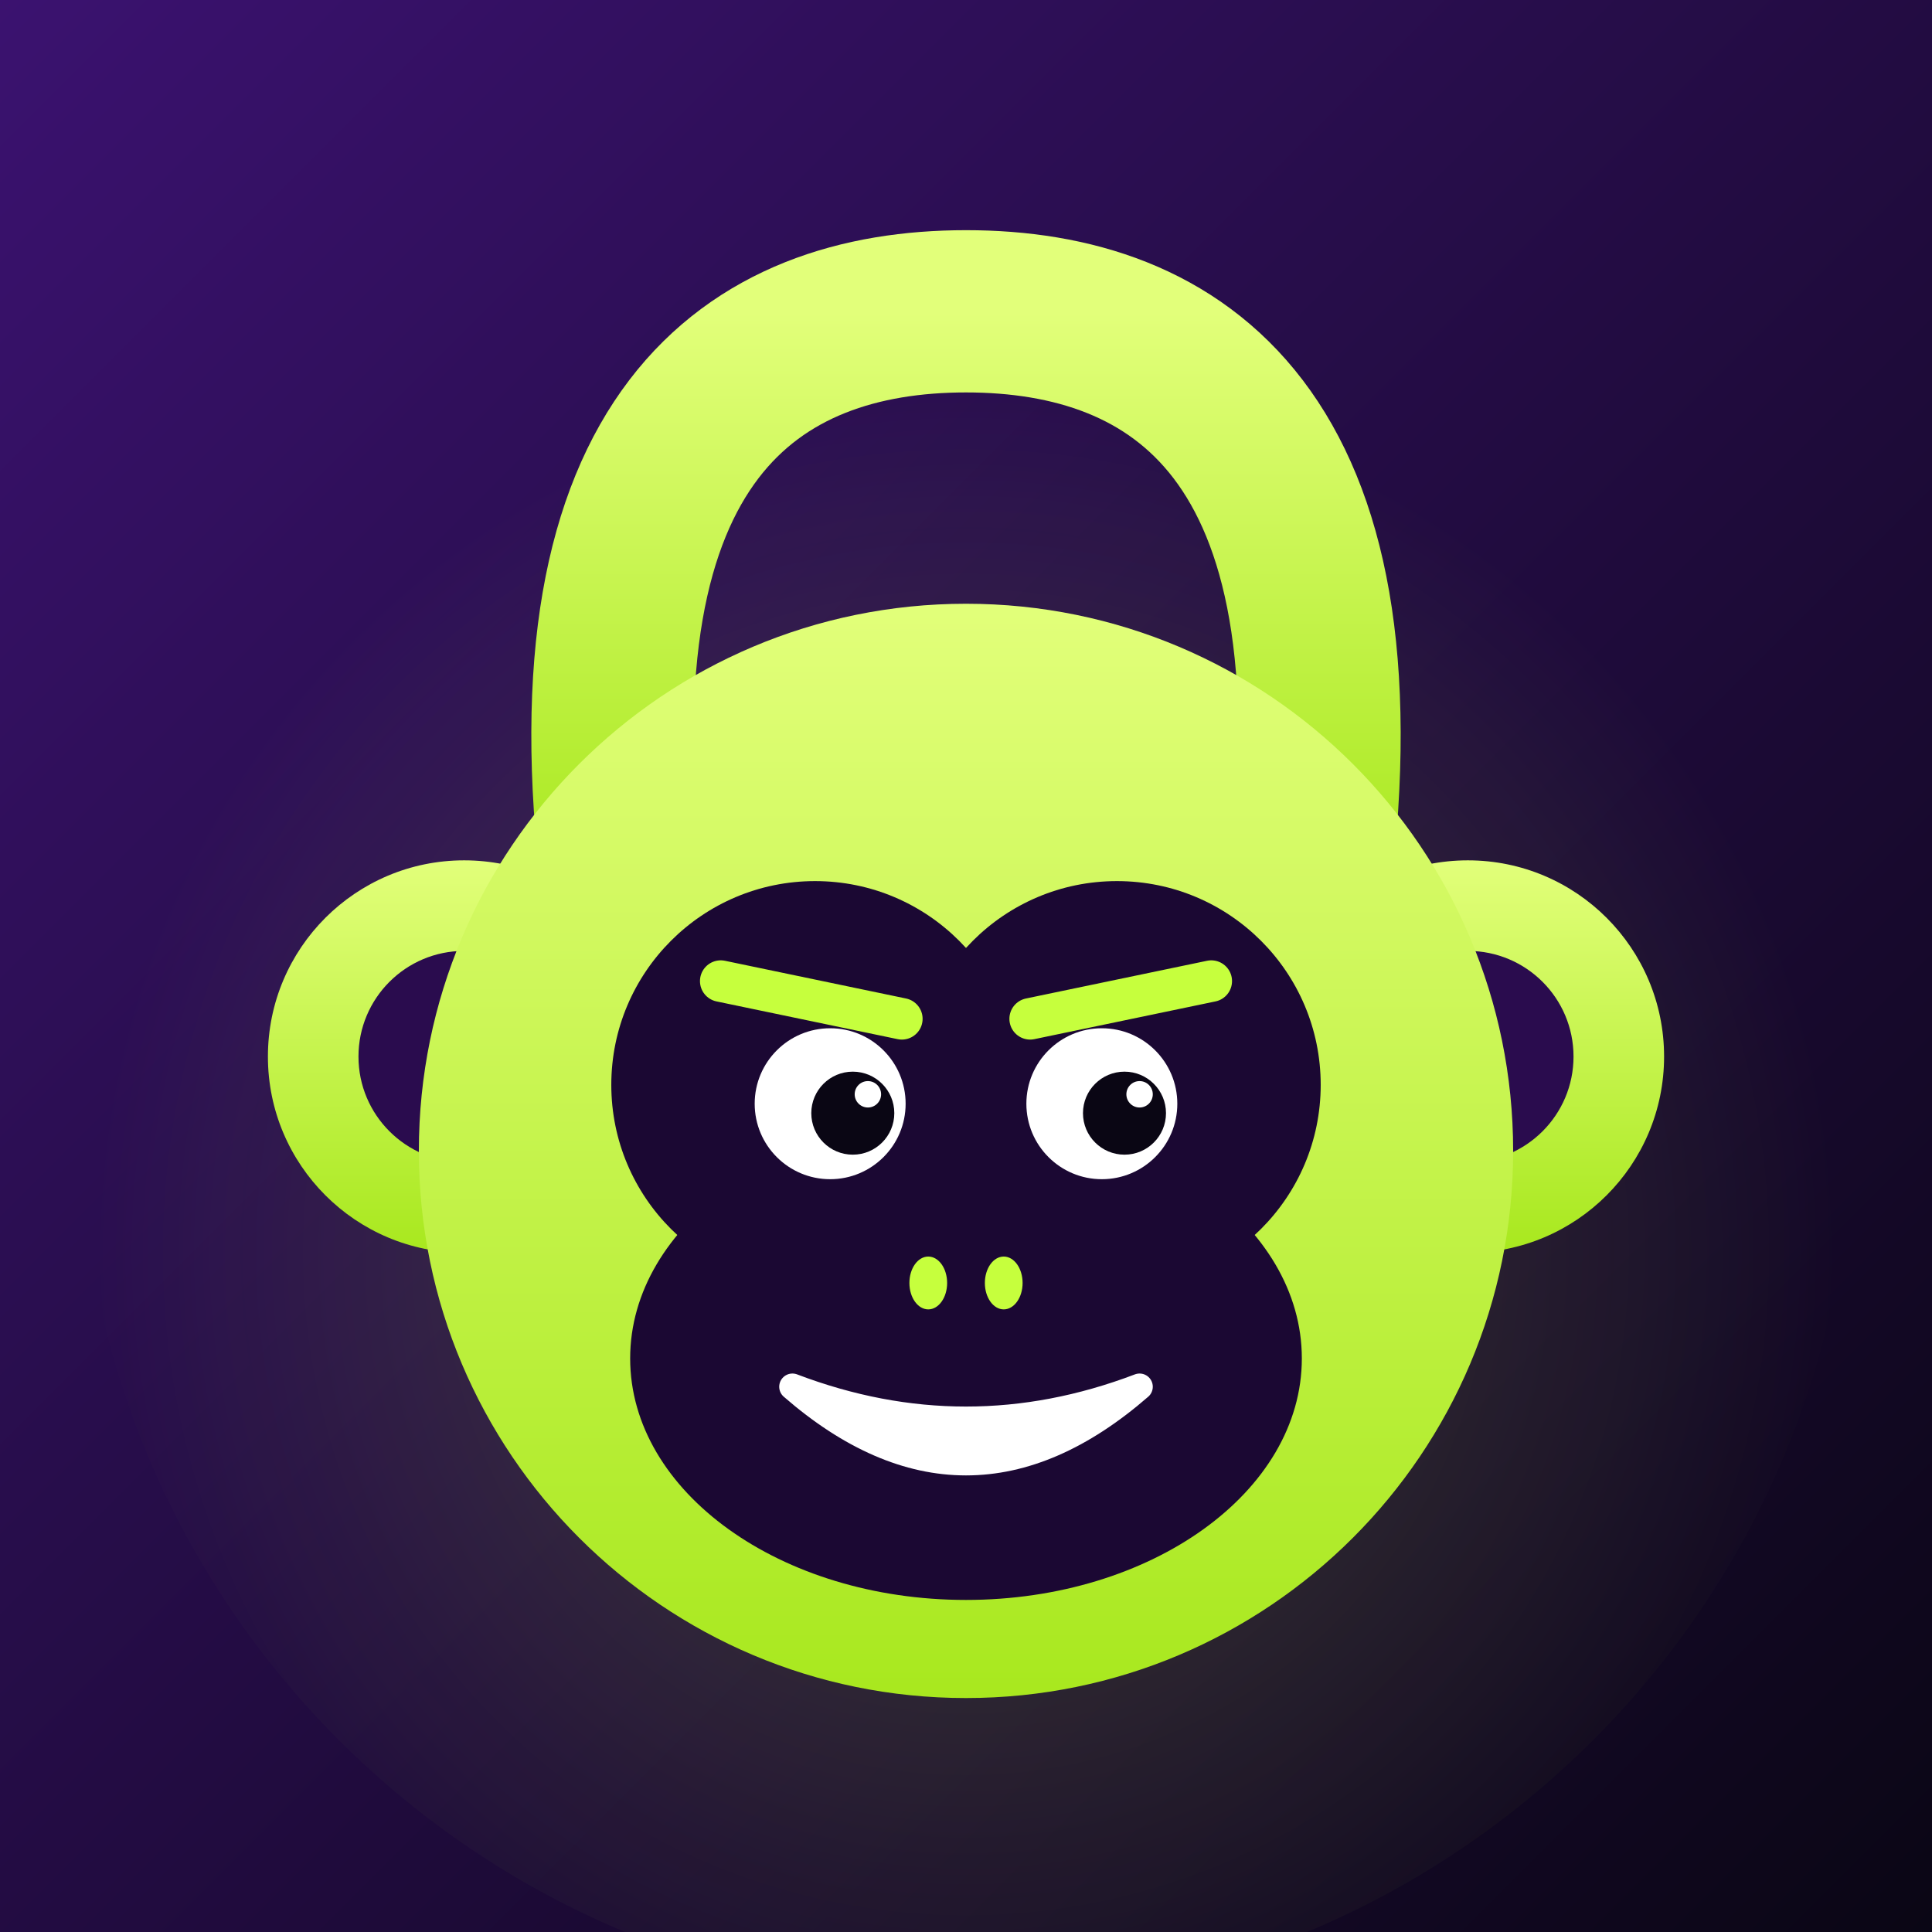
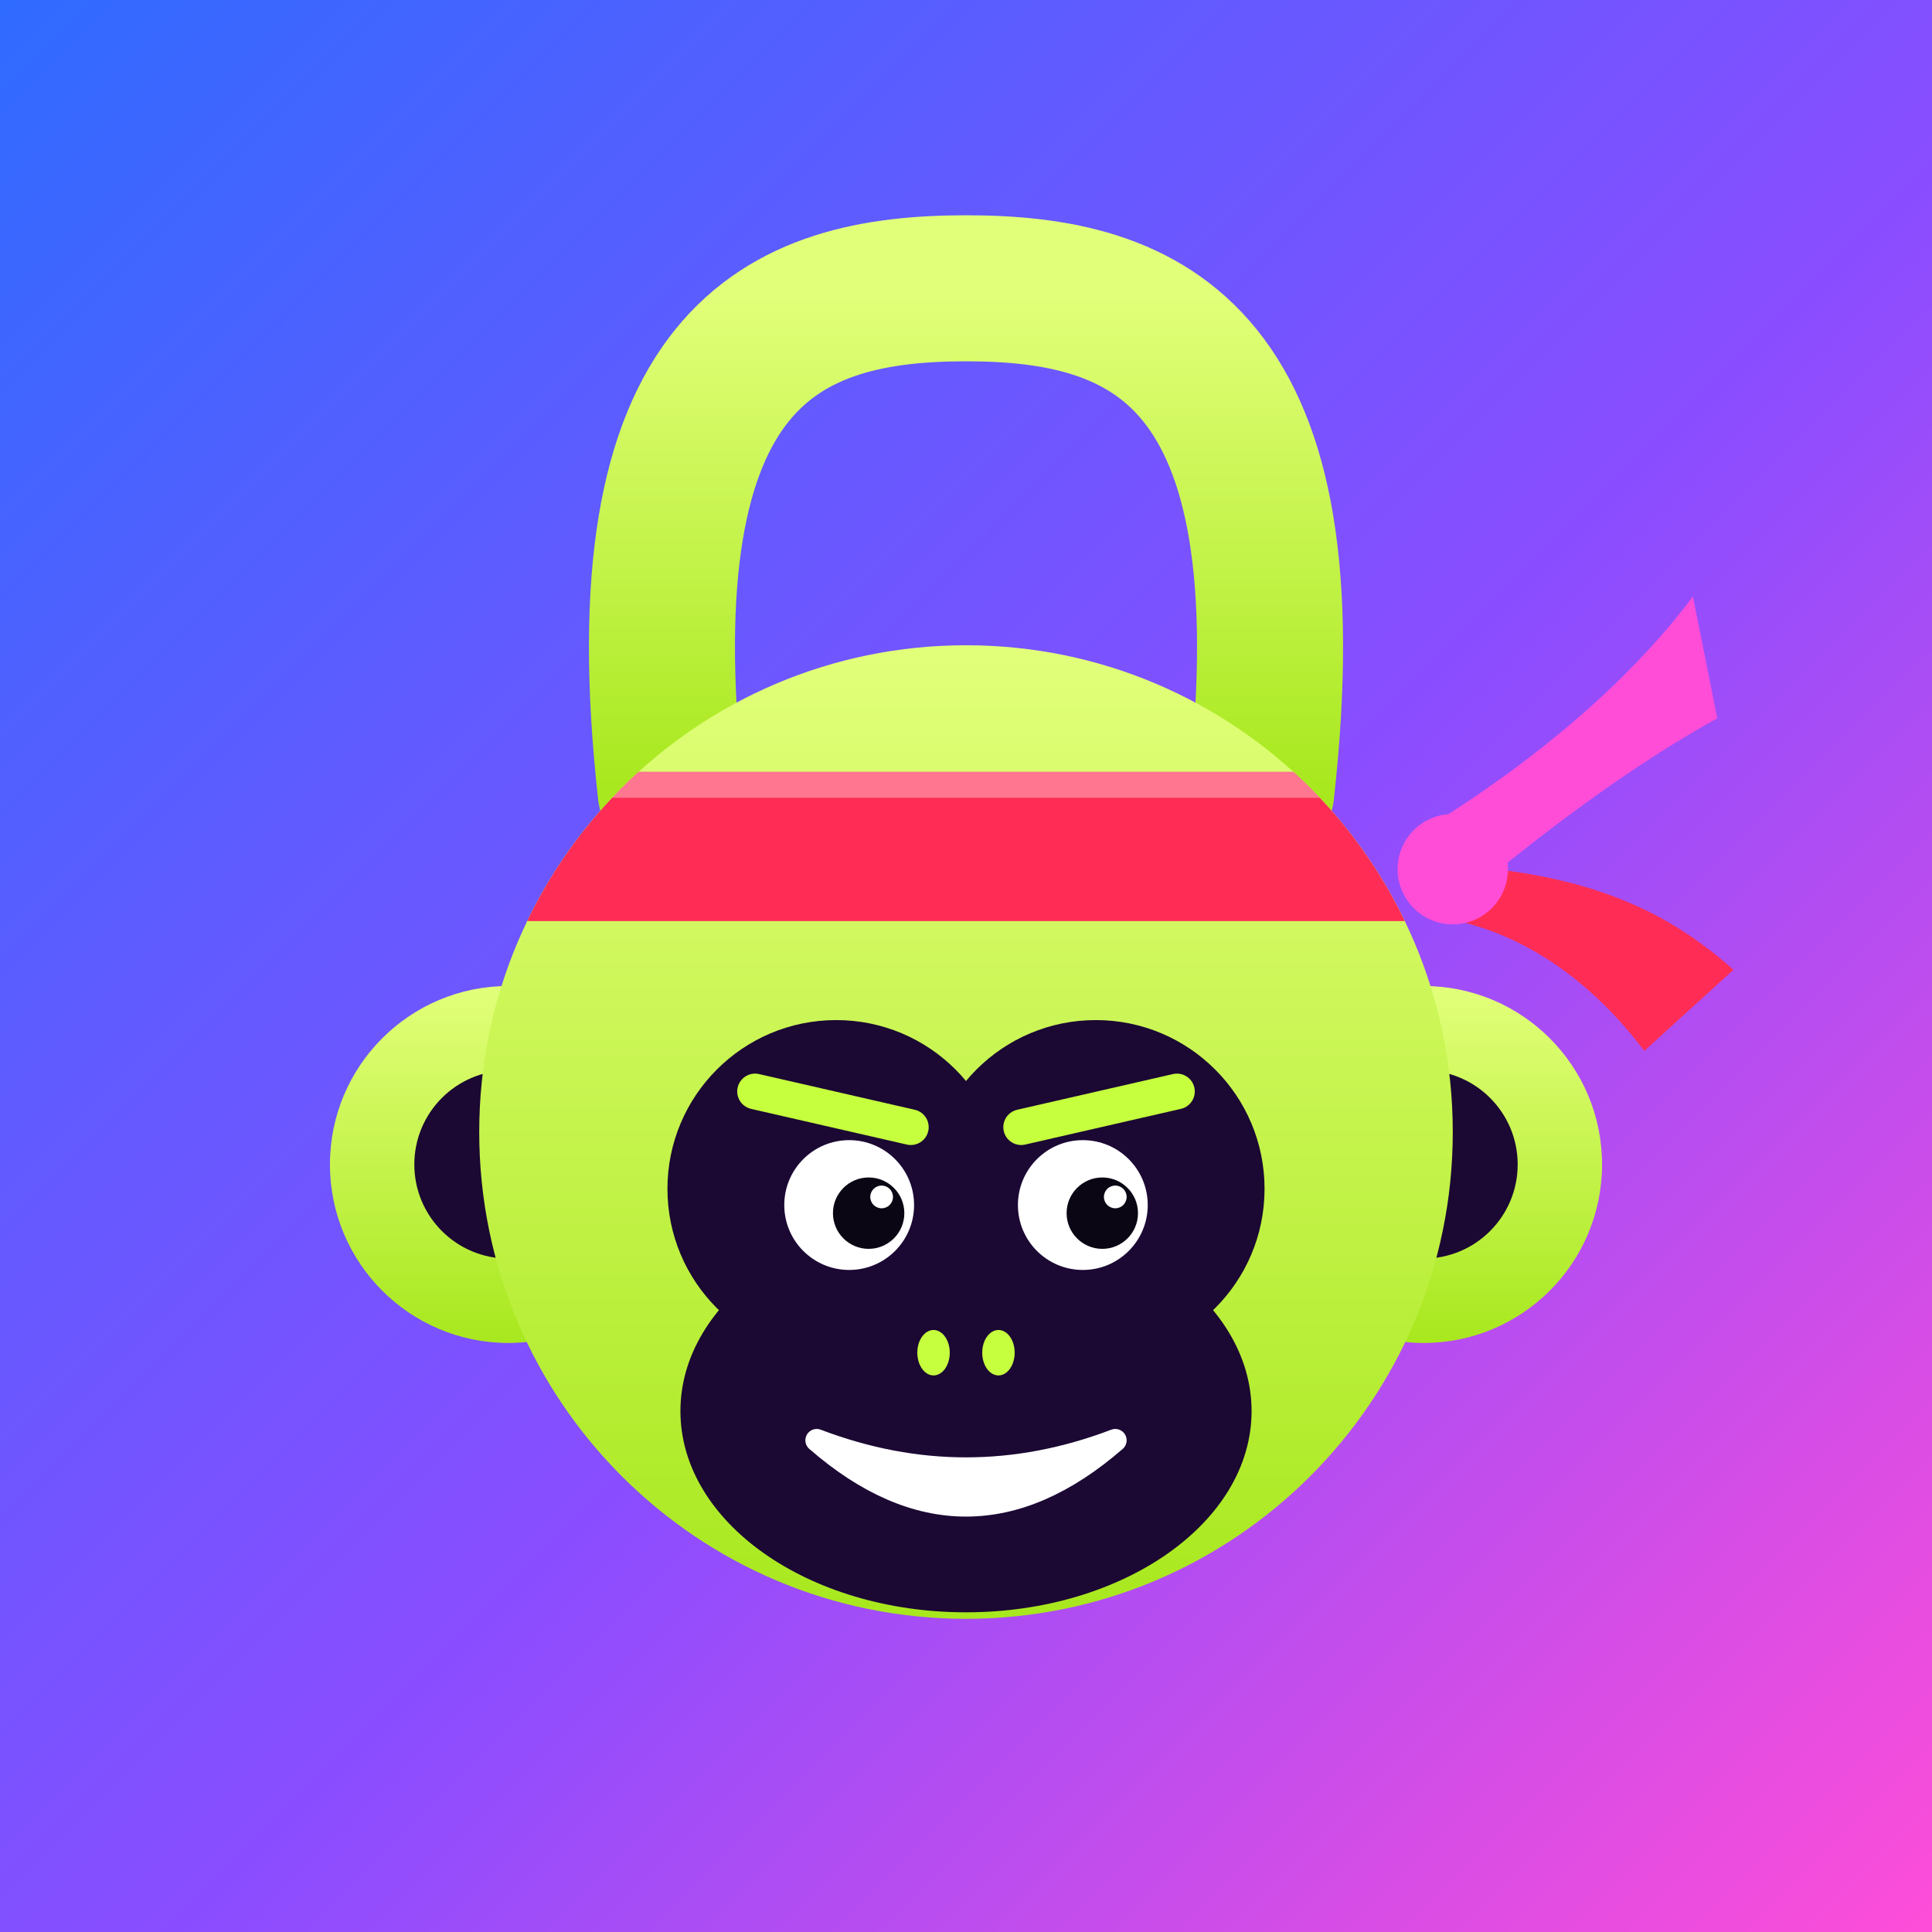
<svg xmlns="http://www.w3.org/2000/svg" width="1024" height="1024" viewBox="0 0 1024 1024">
  <defs>
-     <linearGradient id="bg" x1="0" y1="0" x2="1" y2="1">
-       <stop offset="0" stop-color="#3B1270" />
-       <stop offset="1" stop-color="#0A0614" />
-     </linearGradient>
-     <radialGradient id="glow" cx="0.5" cy="0.58" r="0.5">
-       <stop offset="0" stop-color="#C6FF3D" stop-opacity="0.22" />
-       <stop offset="1" stop-color="#C6FF3D" stop-opacity="0" />
-     </radialGradient>
    <linearGradient id="lime" x1="0" y1="0" x2="0" y2="1">
      <stop offset="0" stop-color="#E2FF7A" />
      <stop offset="1" stop-color="#A8E81E" />
    </linearGradient>
+     <clipPath id="head">
+       <circle cx="512" cy="540" r="300" />
+     </clipPath>
+     <linearGradient id="bg" x1="0" y1="0" x2="1" y2="1">
+       <stop offset="0" stop-color="#2F6BFF" />
+       <stop offset="0.55" stop-color="#8A4DFF" />
+       <stop offset="1" stop-color="#FF4DD8" />
+     </linearGradient>
  </defs>
  <rect width="1024" height="1024" fill="url(#bg)" />
-   <circle cx="512" cy="590" r="470" fill="url(#glow)" />
-   <path d="M330 470 C 300 230, 400 165, 512 165 C 624 165, 724 230, 694 470" fill="none" stroke="url(#lime)" stroke-width="86" stroke-linecap="round" />
-   <circle cx="246" cy="560" r="104" fill="url(#lime)" />
-   <circle cx="778" cy="560" r="104" fill="url(#lime)" />
-   <circle cx="246" cy="560" r="56" fill="#2A0C4E" />
-   <circle cx="778" cy="560" r="56" fill="#2A0C4E" />
-   <circle cx="512" cy="610" r="290" fill="url(#lime)" />
-   <g fill="#1B0833">
-     <circle cx="432" cy="575" r="108" />
-     <circle cx="592" cy="575" r="108" />
-     <ellipse cx="512" cy="720" rx="178" ry="128" />
+   <g transform="translate(512 600) scale(0.86) translate(-512 -540)">
+     <path d="M330 330 C 300 60, 400 20, 512 20 C 624 20, 724 60, 694 330" fill="none" stroke="url(#lime)" stroke-width="90" stroke-linecap="round" />
+     <circle cx="230" cy="560" r="110" fill="url(#lime)" />
+     <circle cx="794" cy="560" r="110" fill="url(#lime)" />
+     <circle cx="230" cy="560" r="58" fill="#1B0833" />
+     <circle cx="794" cy="560" r="58" fill="#1B0833" />
+     <path d="M800 350 C 880 300, 930 250, 960 210 L 975 285 C 930 310, 880 345, 820 395 Z" fill="#FF4DD8" />
+     <path d="M805 375 C 890 380, 940 400, 985 440 L 930 490 C 900 450, 860 420, 815 410 Z" fill="#FF2D55" />
+     <circle cx="512" cy="540" r="300" fill="url(#lime)" />
+     <g clip-path="url(#head)">
+       <rect x="200" y="318" width="640" height="92" fill="#FF2D55" />
+       <rect x="200" y="318" width="640" height="16" fill="#fff" opacity="0.35" />
+     </g>
+     <circle cx="812" cy="378" r="34" fill="#FF4DD8" />
+     <g fill="#1B0833">
+       <circle cx="432" cy="575" r="104" />
+       <circle cx="592" cy="575" r="104" />
+       <ellipse cx="512" cy="712" rx="176" ry="124" />
+     </g>
+     <circle cx="440" cy="585" r="40" fill="#fff" />
+     <circle cx="584" cy="585" r="40" fill="#fff" />
+     <circle cx="452" cy="590" r="22" fill="#0A0614" />
+     <circle cx="596" cy="590" r="22" fill="#0A0614" />
+     <circle cx="460" cy="580" r="7" fill="#fff" />
+     <circle cx="604" cy="580" r="7" fill="#fff" />
+     <path d="M382 515 L478 537" stroke="#C6FF3D" stroke-width="22" stroke-linecap="round" />
+     <path d="M642 515 L546 537" stroke="#C6FF3D" stroke-width="22" stroke-linecap="round" />
+     <ellipse cx="492" cy="676" rx="10" ry="14" fill="#C6FF3D" />
+     <ellipse cx="532" cy="676" rx="10" ry="14" fill="#C6FF3D" />
+     <path d="M420 730 Q512 810 604 730 Q512 765 420 730 Z" fill="#fff" stroke="#fff" stroke-width="14" stroke-linejoin="round" />
  </g>
-   <circle cx="440" cy="585" r="40" fill="#fff" />
-   <circle cx="584" cy="585" r="40" fill="#fff" />
-   <circle cx="452" cy="590" r="22" fill="#0A0614" />
-   <circle cx="596" cy="590" r="22" fill="#0A0614" />
-   <circle cx="460" cy="580" r="7" fill="#fff" />
-   <circle cx="604" cy="580" r="7" fill="#fff" />
-   <path d="M382 520 L478 540" stroke="#C6FF3D" stroke-width="22" stroke-linecap="round" />
-   <path d="M642 520 L546 540" stroke="#C6FF3D" stroke-width="22" stroke-linecap="round" />
-   <ellipse cx="492" cy="680" rx="10" ry="14" fill="#C6FF3D" />
-   <ellipse cx="532" cy="680" rx="10" ry="14" fill="#C6FF3D" />
-   <path d="M420 735 Q512 815 604 735 Q512 770 420 735 Z" fill="#fff" stroke="#fff" stroke-width="14" stroke-linejoin="round" />
</svg>
